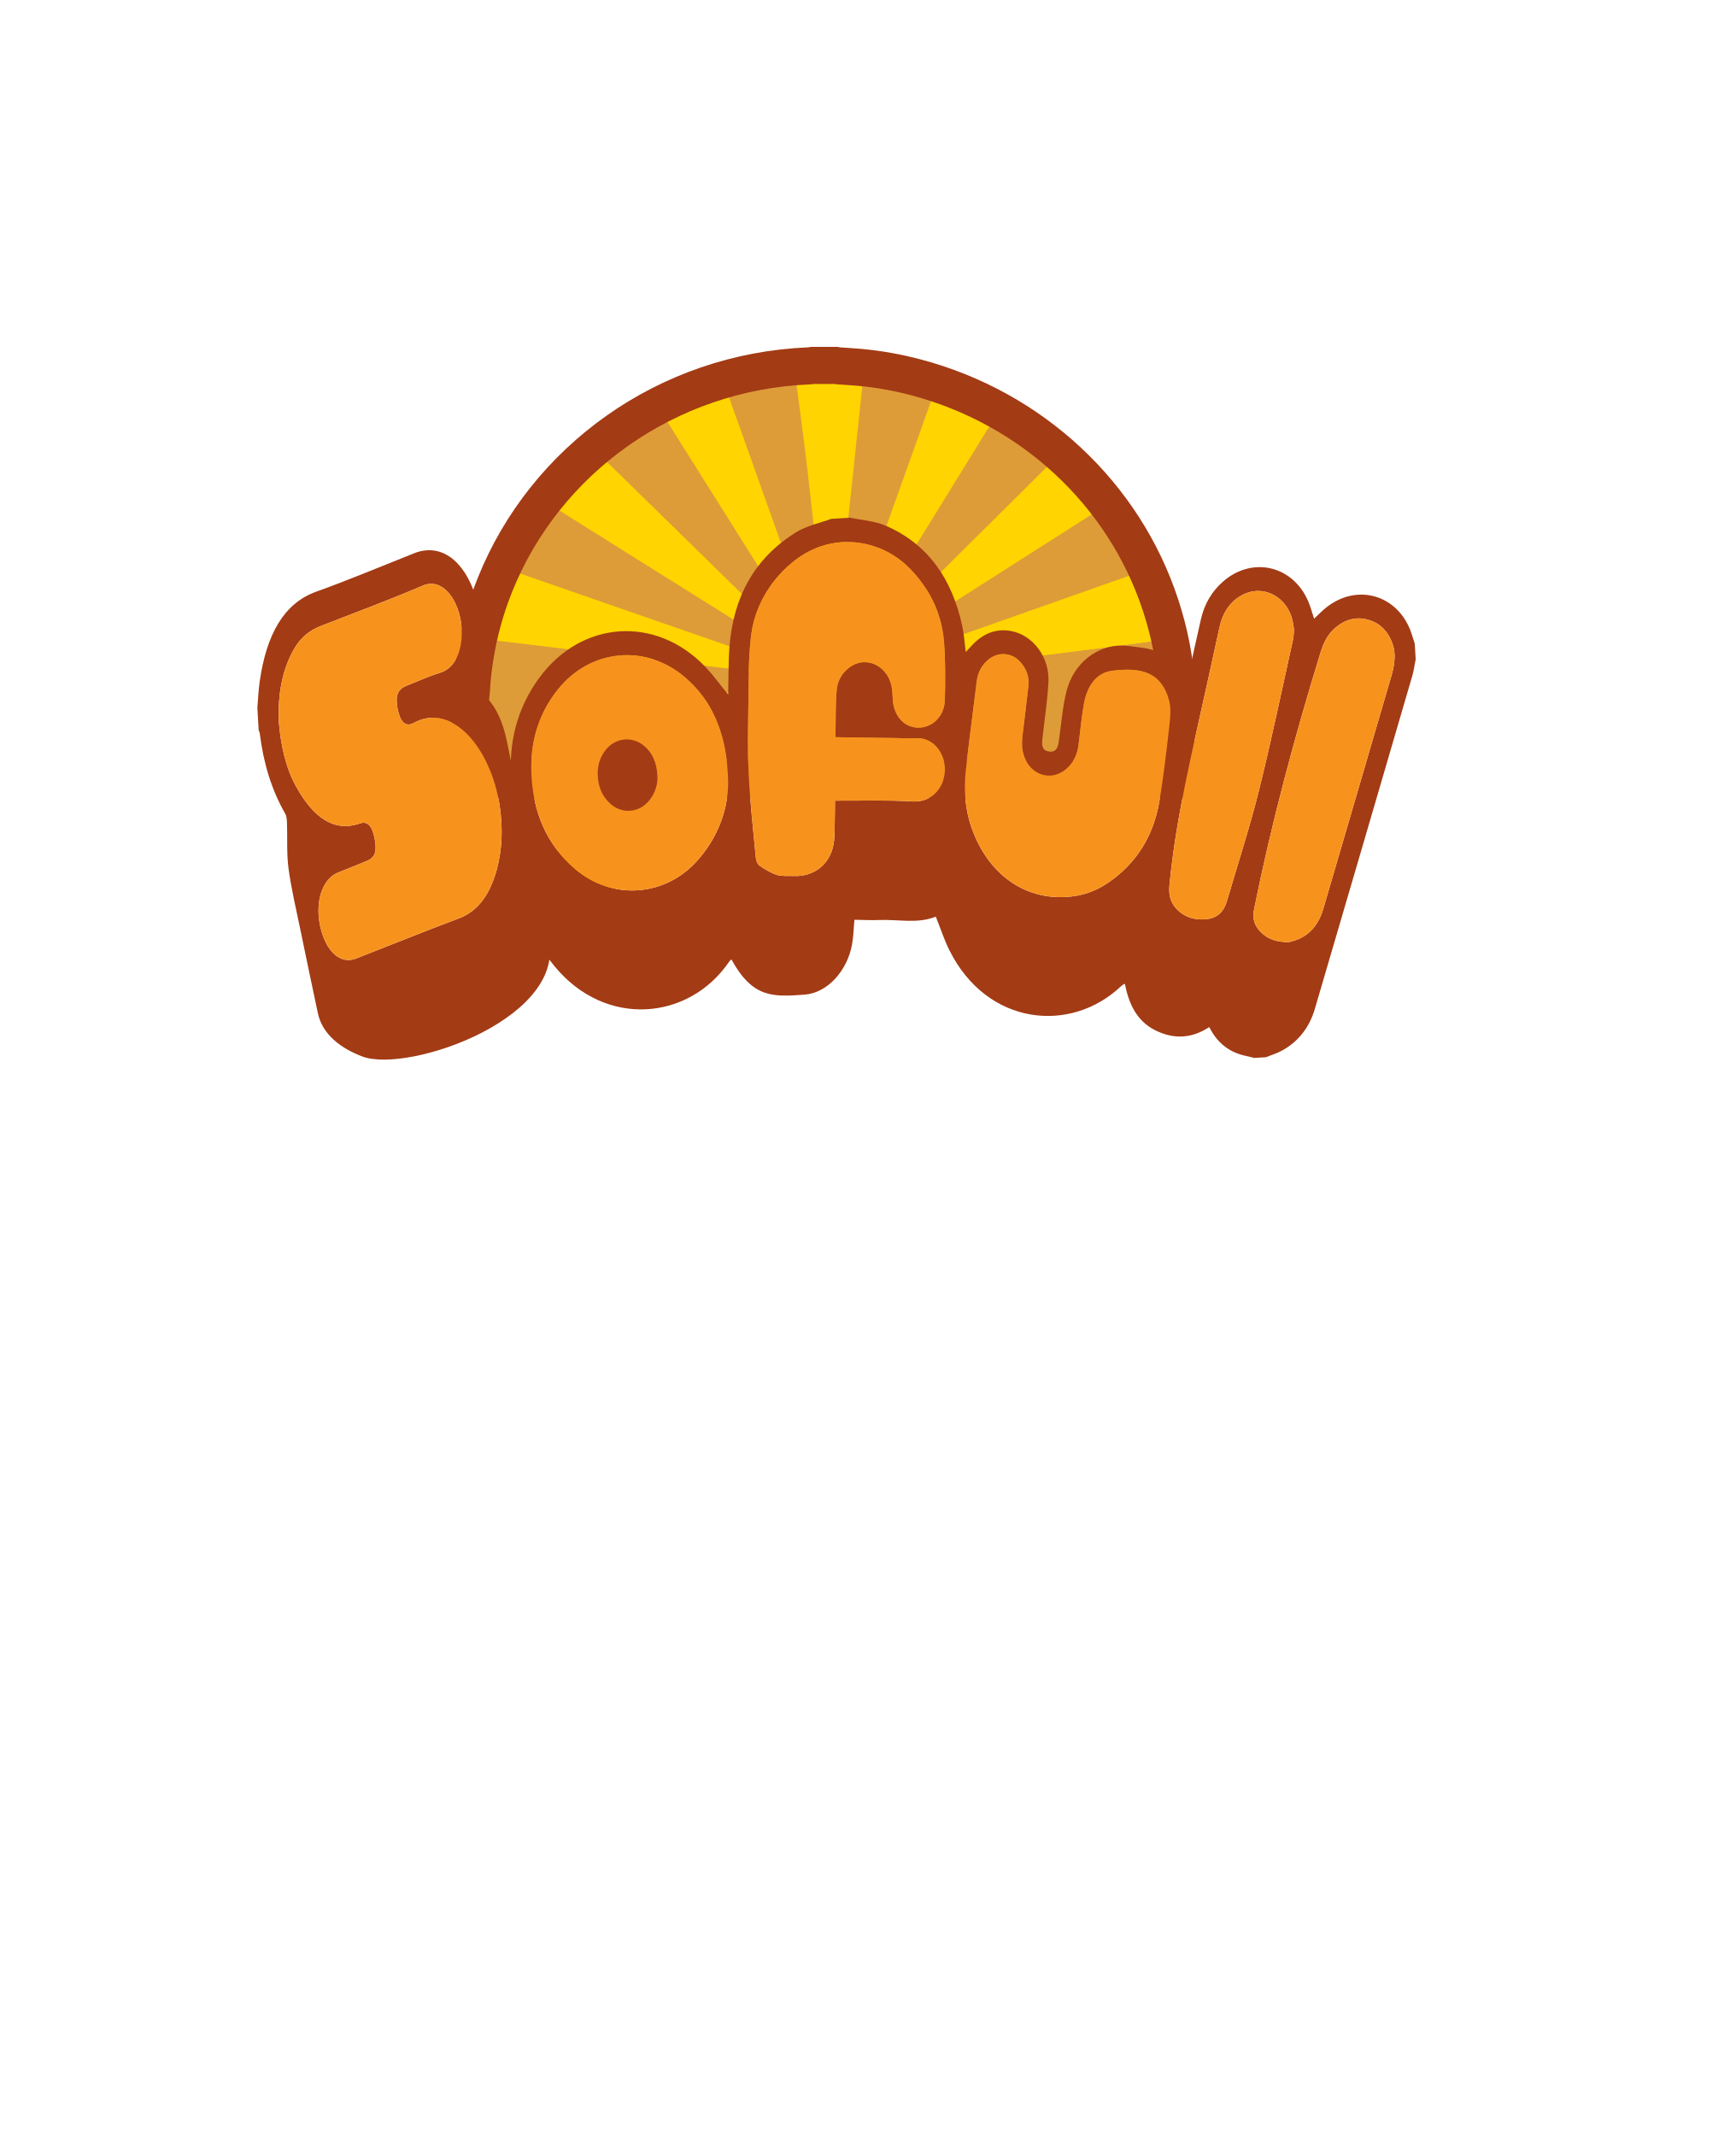
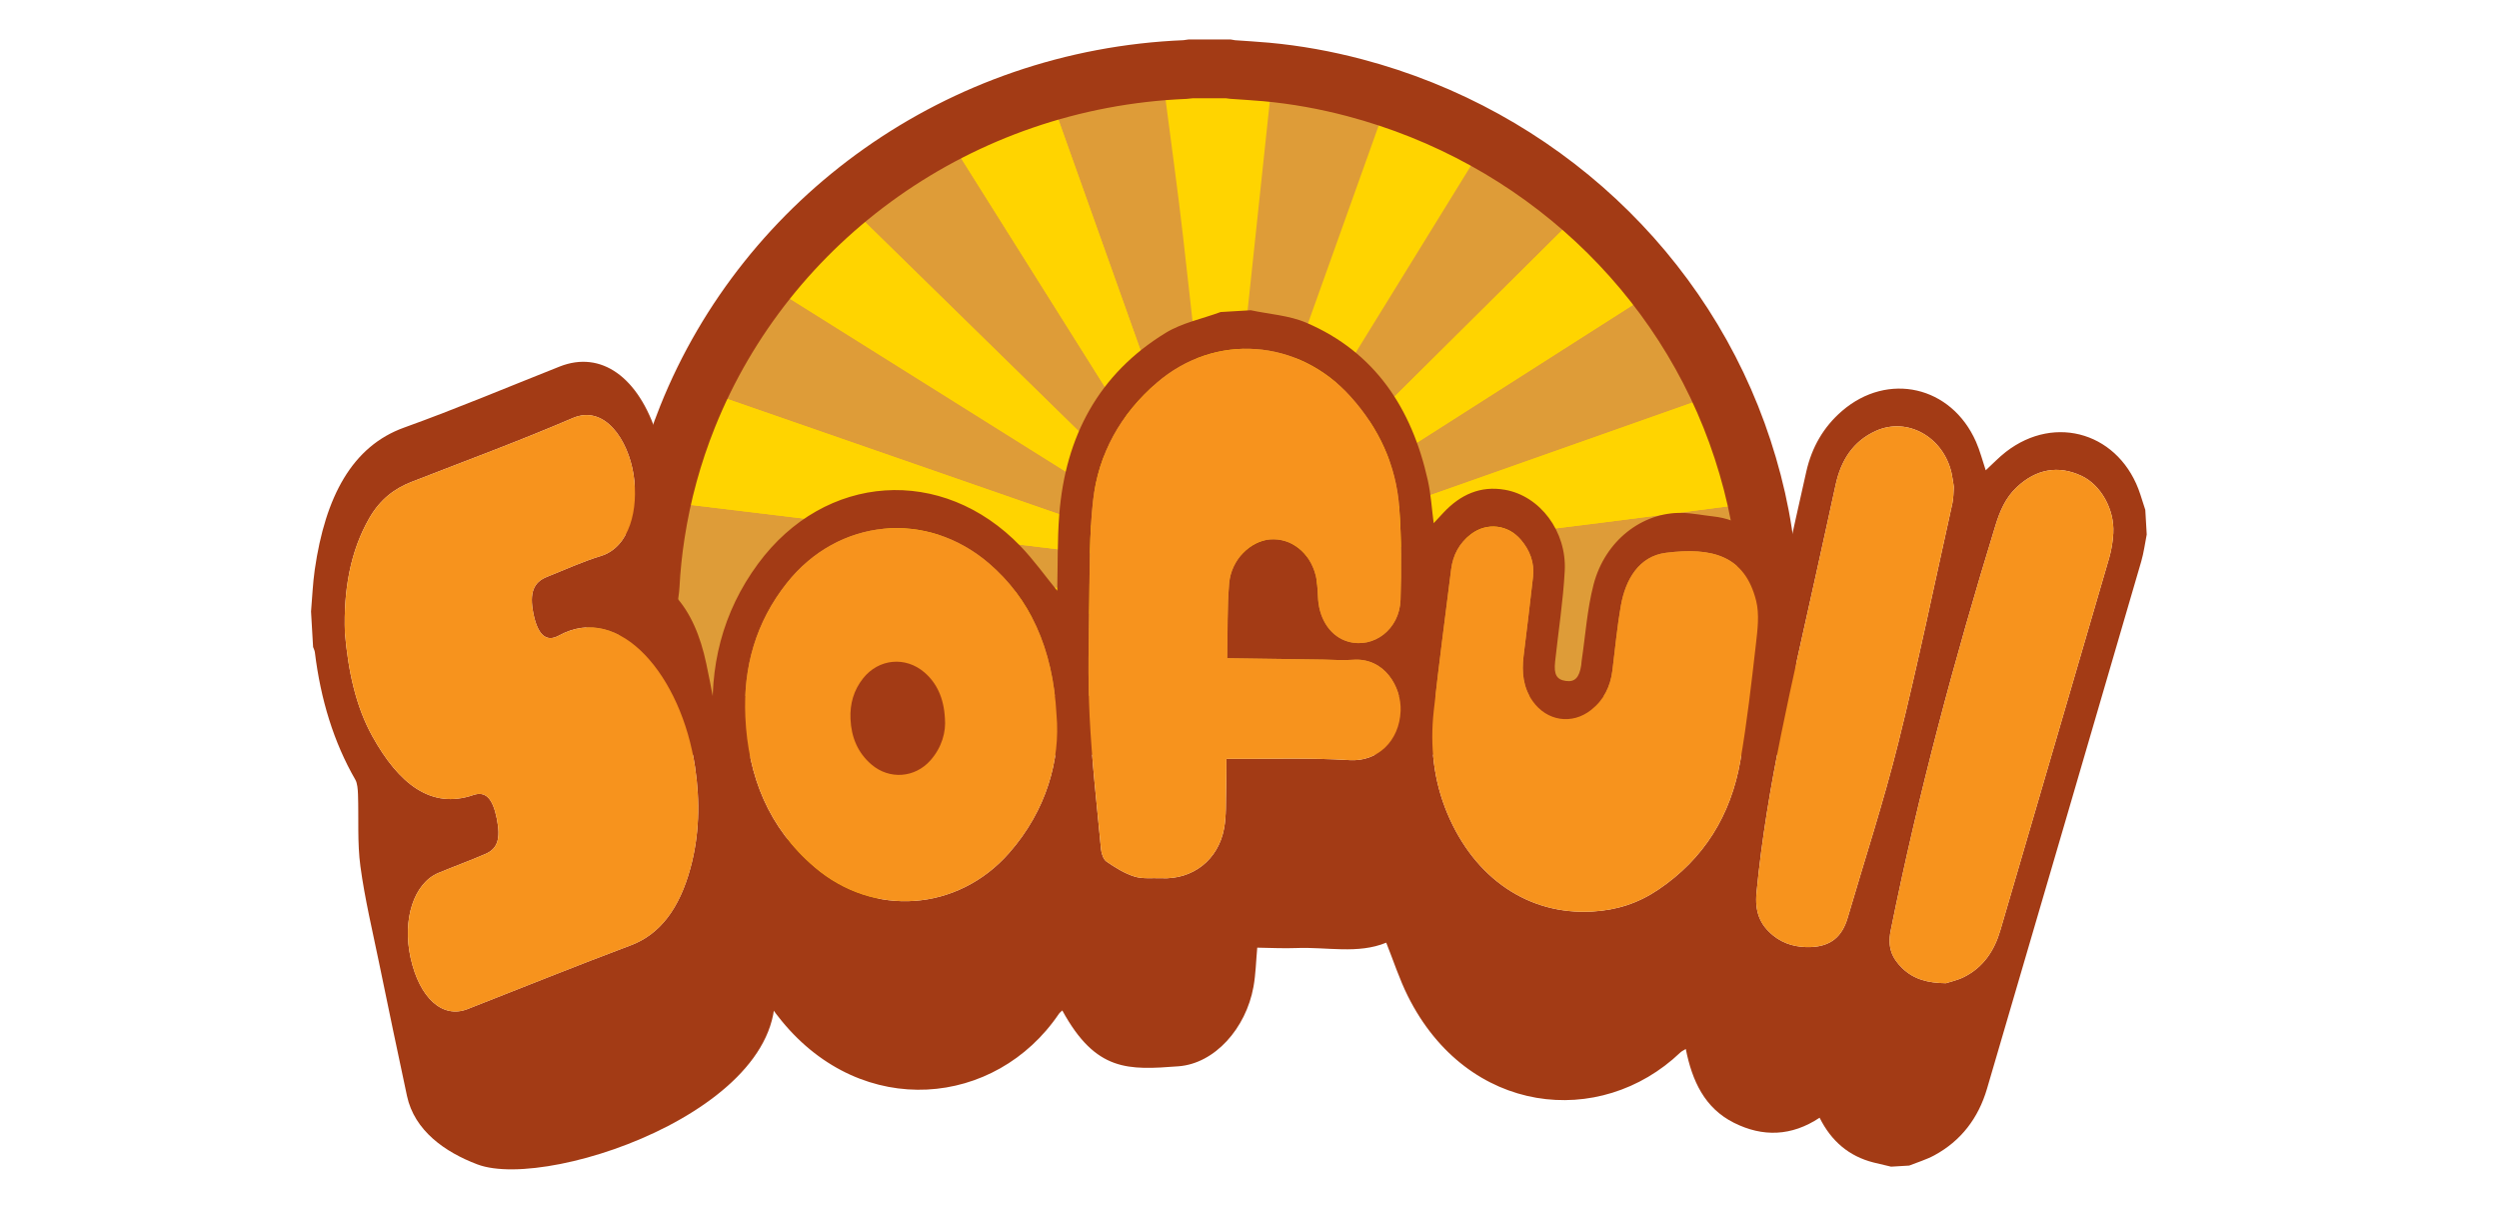
- <svg xmlns="http://www.w3.org/2000/svg" version="1.1" id="svg64" xml:space="preserve" width="1248" height="1536" viewBox="0 0 1248 1536">
+ <svg xmlns="http://www.w3.org/2000/svg" version="1.1" id="svg64" xml:space="preserve" width="1134" height="549" viewBox="0 0 1134 549">
  <defs id="defs68">
    <clipPath clipPathUnits="userSpaceOnUse" id="clipPath80">
      <path d="M 0,1152 H 936 V 0 H 0 Z" id="path78" />
    </clipPath>
  </defs>
-   <g id="g72" transform="matrix(1.333333,0,0,-1.333333,0,1536)">
-     <g id="g74">
+   <g id="g72" transform="matrix(1.333333,0,0,-1.333333,0,549)">
+     <g id="g74" transform="translate(-32.95913,-566.5831)">
      <g id="g76" clip-path="url(#clipPath80)">
        <g id="g82" transform="translate(438.1147,954.9048)">
          <path d="m 0,0 h 12.87 c 0.453,-0.073 0.905,-0.181 1.36,-0.216 3.857,-0.281 7.723,-0.486 11.572,-0.837 10.18,-0.929 20.199,-2.752 30.067,-5.354 62.58,-16.503 112.379,-62.88 132.045,-123.034 4.877,-14.917 7.925,-30.184 8.56,-45.867 0.014,-0.352 0.145,-0.699 0.225,-1.044 v -19.383 c -0.08,-0.345 -0.199,-0.69 -0.227,-1.041 -0.308,-3.791 -0.435,-7.607 -0.937,-11.371 -0.674,-5.074 -1.637,-10.109 -2.473,-15.159 h -373.531 c -0.28,1.651 -0.551,3.303 -0.843,4.95 -1.334,7.514 -2.229,15.076 -2.61,22.697 -0.057,1.16 -0.304,2.314 -0.464,3.471 v 12.29 c 0.173,1.386 0.429,2.765 0.502,4.161 0.302,5.863 0.92,11.696 1.815,17.499 2.116,13.714 5.744,27.041 10.93,39.956 26.991,67.219 92.49,114.896 169.352,118.055 C -1.188,-0.201 -0.596,-0.078 0,0" style="fill:#de9c38;fill-opacity:1;fill-rule:nonzero;stroke:none" id="path84" />
        </g>
        <g id="g86" transform="translate(444.4277,790.3223)">
          <path d="m 0,0 c 0.354,0.165 0.706,0.329 1.059,0.494 -18.383,51.595 -36.766,103.19 -55.361,155.381 -12.256,-3.316 -23.969,-7.691 -34.687,-14.333 C -59.07,93.955 -29.536,46.978 0,0 m -122.826,118.101 c -8.495,-9.904 -16.541,-19.285 -24.623,-28.705 49.195,-30.824 97.43,-61.046 145.666,-91.268 0.239,0.275 0.478,0.552 0.716,0.828 -40.282,39.417 -80.565,78.833 -121.759,119.145 m 253.545,2.028 C 89.435,79.169 48.982,39.039 8.531,-1.091 c 0.23,-0.246 0.461,-0.491 0.692,-0.737 48.72,31.056 97.438,62.112 146.994,93.7 -8.7,9.643 -16.935,18.768 -25.498,28.257 M -1.772,-4.858 c 0.078,0.254 0.159,0.508 0.238,0.763 -55.028,19.101 -110.057,38.203 -166.297,57.727 -3.249,-12.91 -6.27,-24.911 -9.39,-37.306 C -117.893,9.163 -59.833,2.153 -1.772,-4.858 M 175.824,55.043 C 119.147,35.041 63.999,15.578 8.85,-3.886 c 36.73,3.371 73.121,7.718 109.496,12.18 20.062,2.46 40.105,5.096 60.146,7.703 2.441,0.317 5.902,-0.147 5.007,4.032 -2.445,11.398 -4.986,22.776 -7.675,35.014" style="fill:#ffd400;fill-opacity:1;fill-rule:nonzero;stroke:none" id="path88" />
        </g>
        <g id="g90" transform="translate(443.6543,782.2095)">
          <path d="m 0,0 c -9.636,-2.96 -19.347,-5.711 -28.896,-8.917 -44.683,-15.002 -89.321,-30.133 -133.983,-45.193 -1.397,-0.474 -2.881,-0.702 -5.684,-1.369 -2.708,12.595 -5.363,24.943 -8.094,37.645 9.968,1.204 18.539,2.308 27.125,3.263 20.483,2.279 40.977,4.484 61.465,6.728 28.571,3.129 57.132,6.368 85.723,9.306 5.326,0.548 6.865,2.208 6.237,7.558 -4.171,35.484 -7.889,71.021 -11.939,106.519 -1.826,16.015 -4.077,31.981 -6.13,47.971 -0.322,2.502 -0.608,5.01 -1.008,8.321 12.86,0.727 24.972,1.411 37.964,2.147 C 16.816,117.857 10.975,62.925 5.136,7.993 5.563,7.874 5.988,7.754 6.416,7.635 25.231,60.275 44.047,112.917 63.355,166.945 75.043,162.001 86.412,157.191 97.729,152.404 66.022,100.997 34.921,50.569 3.816,0.142 L 3.925,0.256 C 3.23,-0.62 2.535,-1.496 1.84,-2.372 v -0.001 c -0.665,0.827 -1.329,1.654 -1.994,2.48 z" style="fill:#ffd400;fill-opacity:1;fill-rule:evenodd;stroke:none" id="path92" />
        </g>
        <g id="g94" transform="translate(620.252,845.3657)">
          <path d="m 0,0 c 2.688,-12.239 5.229,-23.616 7.675,-35.014 0.894,-4.18 -2.567,-3.715 -5.007,-4.032 -20.041,-2.607 -40.084,-5.243 -60.147,-7.704 -36.375,-4.461 -72.765,-8.809 -109.496,-12.18 C -111.825,-39.466 -56.677,-20.003 0,0" style="fill:#ffd400;fill-opacity:1;fill-rule:evenodd;stroke:none" id="path96" />
        </g>
        <g id="g98" transform="translate(442.6553,785.4639)">
          <path d="m 0,0 c -58.061,7.011 -116.12,14.021 -175.448,21.185 3.12,12.394 6.14,24.395 9.389,37.305 C -109.818,38.967 -54.789,19.865 0.238,0.763 0.159,0.508 0.078,0.254 0,0" style="fill:#ffd400;fill-opacity:1;fill-rule:evenodd;stroke:none" id="path100" />
        </g>
        <g id="g102" transform="translate(452.0439,782.6484)">
          <path d="m 0,0 c 1.618,0.29 3.284,0.978 4.846,0.812 50.898,-5.395 101.787,-10.872 152.678,-16.336 6.125,-0.656 12.253,-1.305 19.664,-2.094 -3.1,-12.658 -6.038,-24.654 -9.144,-37.34 -10.92,3.588 -20.676,6.768 -30.411,10 C 92.961,-30.12 48.296,-15.264 3.619,-0.449 2.429,-0.054 1.103,-0.038 -0.162,0.153 -0.162,0.15 0,0 0,0" style="fill:#ffd400;fill-opacity:1;fill-rule:evenodd;stroke:none" id="path104" />
        </g>
        <g id="g106" transform="translate(443.5,782.3169)">
          <path d="m 0,0 c -0.617,-1.302 -0.917,-2.914 -1.898,-3.862 -39.887,-38.532 -79.835,-77.004 -119.78,-115.479 -0.529,-0.512 -1.117,-0.963 -2.636,-2.261 -8.304,9.422 -16.493,18.716 -24.896,28.252 50.498,31.508 99.949,62.361 149.381,93.229 C 0.154,-0.107 0,0 0,0" style="fill:#ffd400;fill-opacity:1;fill-rule:evenodd;stroke:none" id="path108" />
        </g>
        <g id="g110" transform="translate(575.1465,910.4512)">
          <path d="m 0,0 c 8.563,-9.489 16.798,-18.614 25.498,-28.257 -49.556,-31.588 -98.273,-62.644 -146.994,-93.7 -0.231,0.246 -0.462,0.491 -0.692,0.737 C -81.736,-81.09 -41.284,-40.959 0,0" style="fill:#ffd400;fill-opacity:1;fill-rule:evenodd;stroke:none" id="path112" />
        </g>
        <g id="g114" transform="translate(321.6016,908.4229)">
          <path d="m 0,0 c 41.194,-40.312 81.478,-79.728 121.759,-119.145 -0.238,-0.276 -0.477,-0.552 -0.716,-0.828 C 72.808,-89.751 24.572,-59.528 -24.623,-28.705 -16.541,-19.285 -8.495,-9.903 0,0" style="fill:#ffd400;fill-opacity:1;fill-rule:evenodd;stroke:none" id="path116" />
        </g>
        <g id="g118" transform="translate(444.4277,790.3223)">
          <path d="m 0,0 c -29.536,46.978 -59.07,93.955 -88.989,141.542 10.718,6.642 22.431,11.017 34.687,14.333 C -35.707,103.684 -17.324,52.089 1.059,0.494 0.706,0.329 0.354,0.165 0,0" style="fill:#ffd400;fill-opacity:1;fill-rule:evenodd;stroke:none" id="path120" />
        </g>
        <g id="g122" transform="translate(603.2021,784.1978)">
          <path d="m 0,0 c -54.928,26.86 -118.718,-10.171 -173.876,-15.599 -27.8,-2.736 -62.778,0.788 -90.573,4.436 -29.655,3.892 -57.5,31.179 -88.585,18.546 -33.13,-13.465 -14.431,-52.792 10.534,-66.146 9.104,-4.87 21.126,-4.346 32.253,-5.084 45.341,-3.007 86.026,1.448 131.061,1.668 42.215,0.207 84.966,4.854 127.154,2.171 11.061,-0.703 29.348,-8.471 38.196,-7.944 31.022,1.849 15.571,38.951 16.058,63.508" style="fill:#de9c38;fill-opacity:1;fill-rule:evenodd;stroke:none" id="path124" />
        </g>
        <g id="g126" transform="translate(438.1147,954.9048)">
          <path d="m 0,0 h 12.87 c 0.453,-0.073 0.905,-0.181 1.36,-0.216 3.857,-0.281 7.723,-0.486 11.572,-0.837 10.18,-0.929 20.199,-2.752 30.067,-5.354 62.58,-16.503 112.379,-62.88 132.045,-123.034 4.877,-14.917 7.925,-30.184 8.56,-45.867 0.014,-0.352 0.145,-0.699 0.225,-1.044 v -19.383 c -0.08,-0.345 -0.199,-0.69 -0.227,-1.041 -0.308,-3.791 -0.435,-7.607 -0.937,-11.371 -0.674,-5.074 -1.637,-10.109 -2.473,-15.159 h -373.531 c -0.28,1.651 -0.551,3.303 -0.843,4.95 -1.334,7.514 -2.229,15.076 -2.61,22.697 -0.057,1.16 -0.304,2.314 -0.464,3.471 v 12.29 c 0.173,1.386 0.429,2.765 0.502,4.161 0.302,5.863 0.92,11.696 1.815,17.499 2.116,13.714 5.744,27.041 10.93,39.956 26.991,67.219 92.49,114.896 169.352,118.055 C -1.188,-0.201 -0.596,-0.078 0,0 Z" style="fill:none;stroke:#a33b15;stroke-width:20;stroke-linecap:butt;stroke-linejoin:miter;stroke-miterlimit:10;stroke-dasharray:none;stroke-opacity:1" id="path128" />
        </g>
        <g id="g130" transform="translate(150.3501,762.9585)">
          <path d="m 0,0 c 1.114,-12.82 3.67,-24.934 9.368,-35.171 9.005,-16.177 20.001,-24.827 34.295,-19.927 4.253,1.461 6.658,-1.162 8.036,-8.065 1.343,-6.73 0.325,-10.153 -3.875,-11.974 -5.294,-2.293 -10.667,-4.24 -15.98,-6.449 -8.377,-3.482 -12.393,-15.81 -9.482,-28.941 3.03,-13.667 10.859,-20.719 19.337,-17.397 18.528,7.26 37.011,14.732 55.594,21.713 9.977,3.746 16.563,12.566 20.292,26.25 3.005,11.029 3.339,22.484 1.579,34.382 -4.555,30.776 -25.509,56.188 -46.391,44.714 -4.472,-2.459 -7.283,0.591 -8.673,7.712 -1.329,6.807 0.019,10.431 4.658,12.285 6.093,2.43 12.134,5.202 18.323,7.091 9.84,3.003 12.956,16.023 11.15,27.668 C 96.389,65.755 88.391,77.81 77.499,73.134 59.334,65.331 40.932,58.562 22.618,51.41 17.044,49.23 12.078,45.648 8.337,39.171 1.881,27.993 -0.522,14.708 0,0 m -11.536,7.315 c 0.408,4.744 0.593,9.571 1.263,14.217 3.588,24.964 12.797,42.047 30.412,48.377 17.756,6.383 35.313,13.789 52.953,20.771 14.078,5.57 26.885,-3.512 33.201,-23.577 5.324,-16.911 4.793,-30.032 -1.918,-47.449 2.59,-2.224 5.312,-4.173 7.743,-6.732 5.529,-5.827 8.887,-14.001 10.85,-23.251 7.301,-34.414 10.283,-69.975 21.614,-103.359 15.311,-45.115 -74.43,-76.517 -99.48,-67.072 -11.092,4.183 -21.462,11.518 -23.982,23.299 -3.211,15.016 -6.368,30.057 -9.466,45.116 -2.253,10.96 -4.878,21.853 -6.387,32.995 -1.079,7.972 -0.539,16.305 -0.819,24.475 -0.06,1.686 -0.21,3.783 -0.901,4.983 -7.357,12.751 -11.808,27.269 -13.782,43.382 -0.077,0.615 -0.395,1.184 -0.601,1.774 -0.234,4.016 -0.466,8.033 -0.7,12.051" style="fill:#a33b15;fill-opacity:1;fill-rule:evenodd;stroke:none" id="path132" />
        </g>
        <g id="g134" transform="translate(150.3501,762.9585)">
          <path d="M 0,0 C -0.522,14.708 1.881,27.993 8.337,39.171 12.078,45.648 17.044,49.23 22.618,51.41 40.932,58.562 59.334,65.331 77.499,73.134 88.391,77.81 96.389,65.755 98.231,53.891 100.037,42.246 96.921,29.226 87.081,26.223 80.892,24.334 74.851,21.562 68.758,19.132 64.119,17.278 62.771,13.654 64.1,6.847 c 1.39,-7.121 4.201,-10.171 8.673,-7.712 20.882,11.474 41.836,-13.938 46.391,-44.714 1.76,-11.898 1.426,-23.353 -1.579,-34.382 -3.729,-13.684 -10.315,-22.504 -20.292,-26.25 -18.583,-6.981 -37.066,-14.453 -55.594,-21.713 -8.478,-3.322 -16.307,3.73 -19.337,17.397 -2.911,13.131 1.105,25.459 9.482,28.941 5.313,2.209 10.686,4.156 15.98,6.449 4.2,1.821 5.218,5.244 3.875,11.974 -1.378,6.903 -3.783,9.526 -8.036,8.065 -14.294,-4.9 -25.29,3.75 -34.295,19.927 C 3.67,-24.934 1.114,-12.82 0,0" style="fill:#f7931d;fill-opacity:1;fill-rule:evenodd;stroke:none" id="path136" />
        </g>
        <g id="g138" transform="translate(697.9229,812.7046)">
          <path d="M 0,0 C -0.285,1.737 -0.453,3.246 -0.787,4.716 -3.592,17.009 -15.84,23.858 -26.535,19.034 -34.381,15.496 -38.449,8.947 -40.24,0.638 c -2.248,-10.435 -4.578,-20.852 -6.862,-31.28 -7.798,-35.577 -16.552,-70.952 -20.048,-107.388 -0.614,-6.396 1.072,-10.859 5.64,-14.581 3.719,-3.032 8.164,-4.123 12.834,-3.946 6.733,0.256 10.643,3.463 12.549,9.973 5.797,19.808 12.232,39.451 17.219,59.469 6.73,26.996 12.357,54.278 18.398,81.451 C -0.084,-3.757 -0.145,-1.739 0,0 m -2.693,-168.861 c 1.47,0.492 3.957,1.011 6.16,2.121 6.529,3.285 10.314,8.879 12.363,15.895 12.328,42.177 24.707,84.342 36.998,126.531 0.805,2.757 1.287,5.681 1.443,8.554 0.45,8.142 -4.296,16.465 -10.859,19.515 -7.9,3.674 -15.437,2.328 -22.07,-3.937 -3.729,-3.518 -5.668,-8.038 -7.154,-12.877 -13.958,-45.457 -26.297,-91.337 -35.7,-138.028 -1.117,-5.561 0.451,-9.252 3.992,-12.684 3.836,-3.715 8.622,-5.03 14.827,-5.09 m -302.698,91.277 c -1.194,22.951 -9.312,39.794 -22.971,51.527 -21.291,18.29 -51.309,15.394 -68.808,-6.655 -10.53,-13.268 -14.89,-28.557 -14.135,-45.477 0.907,-20.366 7.966,-37.822 23.552,-51.159 20.048,-17.152 48.729,-15.089 66.196,4.765 12.884,14.643 17.509,32.001 16.166,46.999 m 182.34,-66.891 c 8.278,0.473 15.518,2.772 22.487,7.469 15.501,10.449 24.693,25.293 27.898,43.76 2.285,13.148 3.781,26.449 5.303,39.719 0.562,4.904 1.24,10.192 0.066,14.834 -3.857,15.297 -14.963,18.244 -30.682,16.259 -9.144,-1.154 -13.761,-9.021 -15.345,-18.012 -1.287,-7.312 -1.959,-14.736 -2.887,-22.116 -0.68,-5.438 -2.959,-9.964 -7.26,-13.345 -6.508,-5.118 -15.05,-3.798 -19.873,3.02 -3.287,4.65 -3.746,9.867 -3.09,15.325 1.08,8.999 2.239,17.989 3.225,27 0.522,4.759 -1.062,8.95 -4.113,12.537 -4.405,5.185 -11.563,6.021 -16.957,1.961 -3.963,-2.983 -6.194,-7.061 -6.813,-12.038 -1.996,-16.027 -4.14,-32.039 -5.914,-48.089 -1.32,-11.967 -0.072,-23.688 4.627,-34.89 9.297,-22.162 27.697,-34.633 49.328,-33.394 m -124.251,86.184 c 0.192,8.77 -0.027,17.16 0.667,25.468 0.674,8.027 7.201,14.462 13.992,14.943 7.102,0.502 13.422,-4.325 15.44,-12.17 0.682,-2.662 0.621,-5.527 0.842,-8.304 0.566,-7.14 4.492,-12.665 10.201,-14.289 8.674,-2.468 17.502,4.153 17.844,14.141 0.355,10.446 0.33,20.96 -0.428,31.378 -1.055,14.494 -6.942,27.103 -16.584,37.826 -17.733,19.72 -46.116,21.798 -65.926,4.705 -12.245,-10.566 -19.931,-24.043 -21.724,-40.293 -1.234,-11.17 -1.105,-22.514 -1.267,-33.785 -0.187,-13.138 -0.534,-26.308 0.114,-39.417 0.745,-15.097 2.464,-30.15 3.887,-45.21 0.142,-1.478 0.806,-3.452 1.887,-4.193 2.957,-2.029 6.116,-4.015 9.482,-5.066 2.849,-0.891 6.098,-0.453 9.17,-0.588 10.694,-0.466 19.377,6.208 21.353,17.006 0.807,4.408 0.539,9.026 0.679,13.549 0.102,3.324 0.073,6.656 0.105,10.063 14.3,-0.078 28.14,0.427 41.896,-0.429 9.5,-0.59 16.979,6.397 17.395,16.754 0.316,7.959 -5.407,18.249 -16.34,17.369 -3.285,-0.264 -6.613,0.028 -9.924,0.077 -10.703,0.15 -21.408,0.304 -32.761,0.465 M -21.354,-231.27 c -1.99,0.469 -3.98,0.916 -5.958,1.413 -8.36,2.115 -14.393,7.252 -18.372,15.236 -9.57,-6.35 -19.375,-6.625 -29.146,-1.729 -9.992,5.002 -14.231,14.254 -16.4,25.11 -0.663,-0.418 -1.356,-0.711 -1.87,-1.201 -27.236,-25.983 -72.404,-21.489 -92.716,19.187 -2.877,5.762 -4.877,11.981 -7.362,18.187 -9.672,-3.978 -20.201,-1.413 -30.556,-1.828 -4.428,-0.178 -8.871,0.074 -13.344,0.13 -0.42,-4.575 -0.504,-9.003 -1.279,-13.297 -2.551,-14.127 -13.163,-26.137 -25.535,-27.063 -16.978,-1.271 -28.075,-1.992 -39.539,19.002 -0.425,-0.424 -0.889,-0.76 -1.19,-1.207 -21.454,-31.635 -66.65,-36.145 -94.327,-2.336 -10.413,12.722 -16.462,27.301 -18.148,43.658 -1.932,18.749 -3.576,37.533 -5.046,56.326 -1.589,20.33 3.01,39.009 15.153,55.496 22.77,30.918 62.711,33.672 89.355,5.987 4.498,-4.671 8.304,-10.037 12.48,-15.142 0.207,8.593 0.027,17.301 0.698,25.938 2.069,26.599 13.469,47.853 36.17,61.764 5.618,3.443 12.47,4.796 18.755,7.111 3.418,0.203 6.836,0.406 10.254,0.611 6.322,-1.357 13.045,-1.739 18.89,-4.243 23.366,-10.003 35.914,-29.126 41.369,-53.643 1.059,-4.773 1.348,-9.723 1.989,-14.557 1.179,1.269 2.261,2.445 3.357,3.612 5.719,6.089 12.529,9.216 20.912,7.747 11.877,-2.082 21.061,-14.095 20.332,-27.632 -0.552,-10.304 -2.17,-20.547 -3.275,-30.824 -0.475,-4.406 0.516,-6.113 3.633,-6.571 3.064,-0.452 4.607,1.118 5.252,5.347 0.07,0.46 0.066,0.929 0.134,1.39 1.303,8.717 1.871,17.635 4.084,26.104 3.889,14.857 16.477,24.601 30.088,24.327 3.514,-0.072 7.012,-0.805 10.524,-1.184 9.338,-1.014 16.068,-6.073 20.929,-14.013 1.02,-1.662 1.883,-3.422 2.995,-5.462 0.339,1.293 0.621,2.246 0.835,3.216 2.346,10.53 4.635,21.074 7.036,31.592 1.863,8.164 5.822,15.086 12.142,20.533 15.594,13.437 37.205,8.521 45.586,-10.461 1.375,-3.108 2.217,-6.46 3.315,-9.73 2.291,2.108 4.42,4.367 6.832,6.243 17.011,13.222 39.091,6.211 45.797,-14.48 0.566,-1.742 1.123,-3.487 1.681,-5.228 0.162,-2.791 0.324,-5.581 0.486,-8.369 -0.605,-3.048 -0.992,-6.162 -1.857,-9.13 -17.457,-59.821 -34.949,-119.632 -52.502,-179.423 -2.937,-9.998 -8.848,-17.76 -17.974,-22.683 -2.688,-1.448 -5.668,-2.327 -8.514,-3.465 -2.051,-0.121 -4.104,-0.244 -6.153,-0.366" style="fill:#a33b15;fill-opacity:1;fill-rule:evenodd;stroke:none" id="path140" />
        </g>
        <g id="g142" transform="translate(450.6206,754.4136)">
          <path d="m 0,0 c 11.353,-0.161 22.058,-0.315 32.761,-0.465 3.311,-0.049 6.639,-0.341 9.924,-0.077 10.934,0.88 16.656,-9.41 16.34,-17.369 -0.416,-10.357 -7.895,-17.344 -17.395,-16.754 -13.755,0.856 -27.595,0.351 -41.896,0.429 -0.032,-3.407 -0.003,-6.739 -0.105,-10.063 -0.14,-4.523 0.128,-9.141 -0.678,-13.549 -1.976,-10.798 -10.66,-17.472 -21.353,-17.006 -3.073,0.135 -6.322,-0.303 -9.17,0.588 -3.367,1.051 -6.526,3.037 -9.483,5.066 -1.081,0.741 -1.745,2.715 -1.886,4.193 -1.424,15.06 -3.143,30.113 -3.888,45.21 -0.648,13.11 -0.3,26.279 -0.113,39.417 0.161,11.271 0.032,22.615 1.266,33.785 1.793,16.25 9.479,29.727 21.724,40.293 19.81,17.094 48.194,15.015 65.926,-4.705 C 51.617,78.27 57.503,65.661 58.558,51.167 59.316,40.749 59.341,30.235 58.986,19.789 58.644,9.801 49.816,3.18 41.142,5.648 35.433,7.272 31.507,12.797 30.941,19.937 30.72,22.714 30.781,25.579 30.099,28.241 28.082,36.086 21.761,40.913 14.66,40.411 7.869,39.93 1.341,33.495 0.667,25.468 -0.027,17.16 0.192,8.77 0,0" style="fill:#f7931d;fill-opacity:1;fill-rule:evenodd;stroke:none" id="path144" />
        </g>
        <g id="g146" transform="translate(574.8721,668.23)">
          <path d="m 0,0 c -21.631,-1.239 -40.031,11.231 -49.328,33.394 -4.699,11.202 -5.947,22.922 -4.627,34.889 1.773,16.051 3.918,32.063 5.914,48.09 0.619,4.976 2.85,9.055 6.812,12.037 5.395,4.06 12.553,3.225 16.958,-1.961 3.05,-3.586 4.634,-7.778 4.113,-12.537 -0.987,-9.01 -2.145,-18 -3.225,-26.999 -0.656,-5.458 -0.197,-10.676 3.09,-15.325 4.822,-6.818 13.365,-8.139 19.873,-3.021 4.301,3.381 6.58,7.908 7.26,13.346 0.928,7.38 1.599,14.804 2.887,22.116 1.584,8.991 6.201,16.858 15.345,18.012 15.719,1.985 26.824,-0.962 30.682,-16.26 C 56.928,101.14 56.25,95.852 55.688,90.947 54.166,77.678 52.67,64.377 50.385,51.229 47.18,32.762 37.988,17.918 22.486,7.469 15.518,2.771 8.277,0.473 0,0" style="fill:#f7931d;fill-opacity:1;fill-rule:evenodd;stroke:none" id="path148" />
        </g>
        <g id="g150" transform="translate(392.5317,735.1206)">
          <path d="m 0,0 c 1.343,-14.998 -3.282,-32.356 -16.166,-46.999 -17.467,-19.855 -46.148,-21.917 -66.196,-4.765 -15.586,13.337 -22.645,30.793 -23.552,51.159 -0.754,16.92 3.605,32.209 14.135,45.477 17.499,22.049 47.517,24.945 68.808,6.655 C -9.312,39.794 -1.194,22.951 0,0" style="fill:#f7931d;fill-opacity:1;fill-rule:evenodd;stroke:none" id="path152" />
        </g>
        <g id="g154" transform="translate(354.5474,733.9453)">
          <path d="m 0,0 c 0.407,-4.551 -0.996,-9.817 -4.905,-14.261 -5.3,-6.024 -14.003,-6.65 -20.086,-1.445 -4.729,4.047 -6.871,9.343 -7.146,15.522 -0.229,5.135 1.094,9.773 4.289,13.799 5.309,6.691 14.418,7.57 20.878,2.02 C -2.826,12.074 -0.363,6.964 0,0" style="fill:#a33b15;fill-opacity:1;fill-rule:evenodd;stroke:none" id="path156" />
        </g>
        <g id="g158" transform="translate(695.2295,643.8433)">
          <path d="m 0,0 c -6.205,0.061 -10.99,1.375 -14.826,5.09 -3.541,3.432 -5.11,7.123 -3.992,12.684 9.402,46.691 21.742,92.572 35.699,138.028 1.486,4.839 3.426,9.36 7.154,12.878 6.633,6.264 14.17,7.61 22.07,3.937 6.563,-3.051 11.309,-11.373 10.86,-19.516 -0.156,-2.873 -0.639,-5.796 -1.444,-8.554 C 43.23,102.358 30.852,60.193 18.523,18.017 16.475,11 12.689,5.406 6.16,2.121 3.957,1.012 1.471,0.492 0,0" style="fill:#f7931d;fill-opacity:1;fill-rule:evenodd;stroke:none" id="path160" />
        </g>
        <g id="g162" transform="translate(697.9229,812.7046)">
          <path d="m 0,0 c -0.145,-1.739 -0.084,-3.757 -0.51,-5.664 -6.041,-27.173 -11.668,-54.455 -18.398,-81.451 -4.987,-20.018 -11.422,-39.661 -17.219,-59.469 -1.906,-6.51 -5.816,-9.717 -12.549,-9.973 -4.67,-0.177 -9.115,0.914 -12.834,3.946 -4.568,3.722 -6.254,8.185 -5.64,14.581 3.496,36.436 12.25,71.811 20.048,107.388 2.284,10.428 4.614,20.845 6.862,31.28 1.791,8.309 5.859,14.858 13.705,18.396 C -15.84,23.858 -3.592,17.009 -0.787,4.716 -0.453,3.246 -0.285,1.737 0,0" style="fill:#f7931d;fill-opacity:1;fill-rule:evenodd;stroke:none" id="path164" />
        </g>
      </g>
    </g>
  </g>
</svg>
